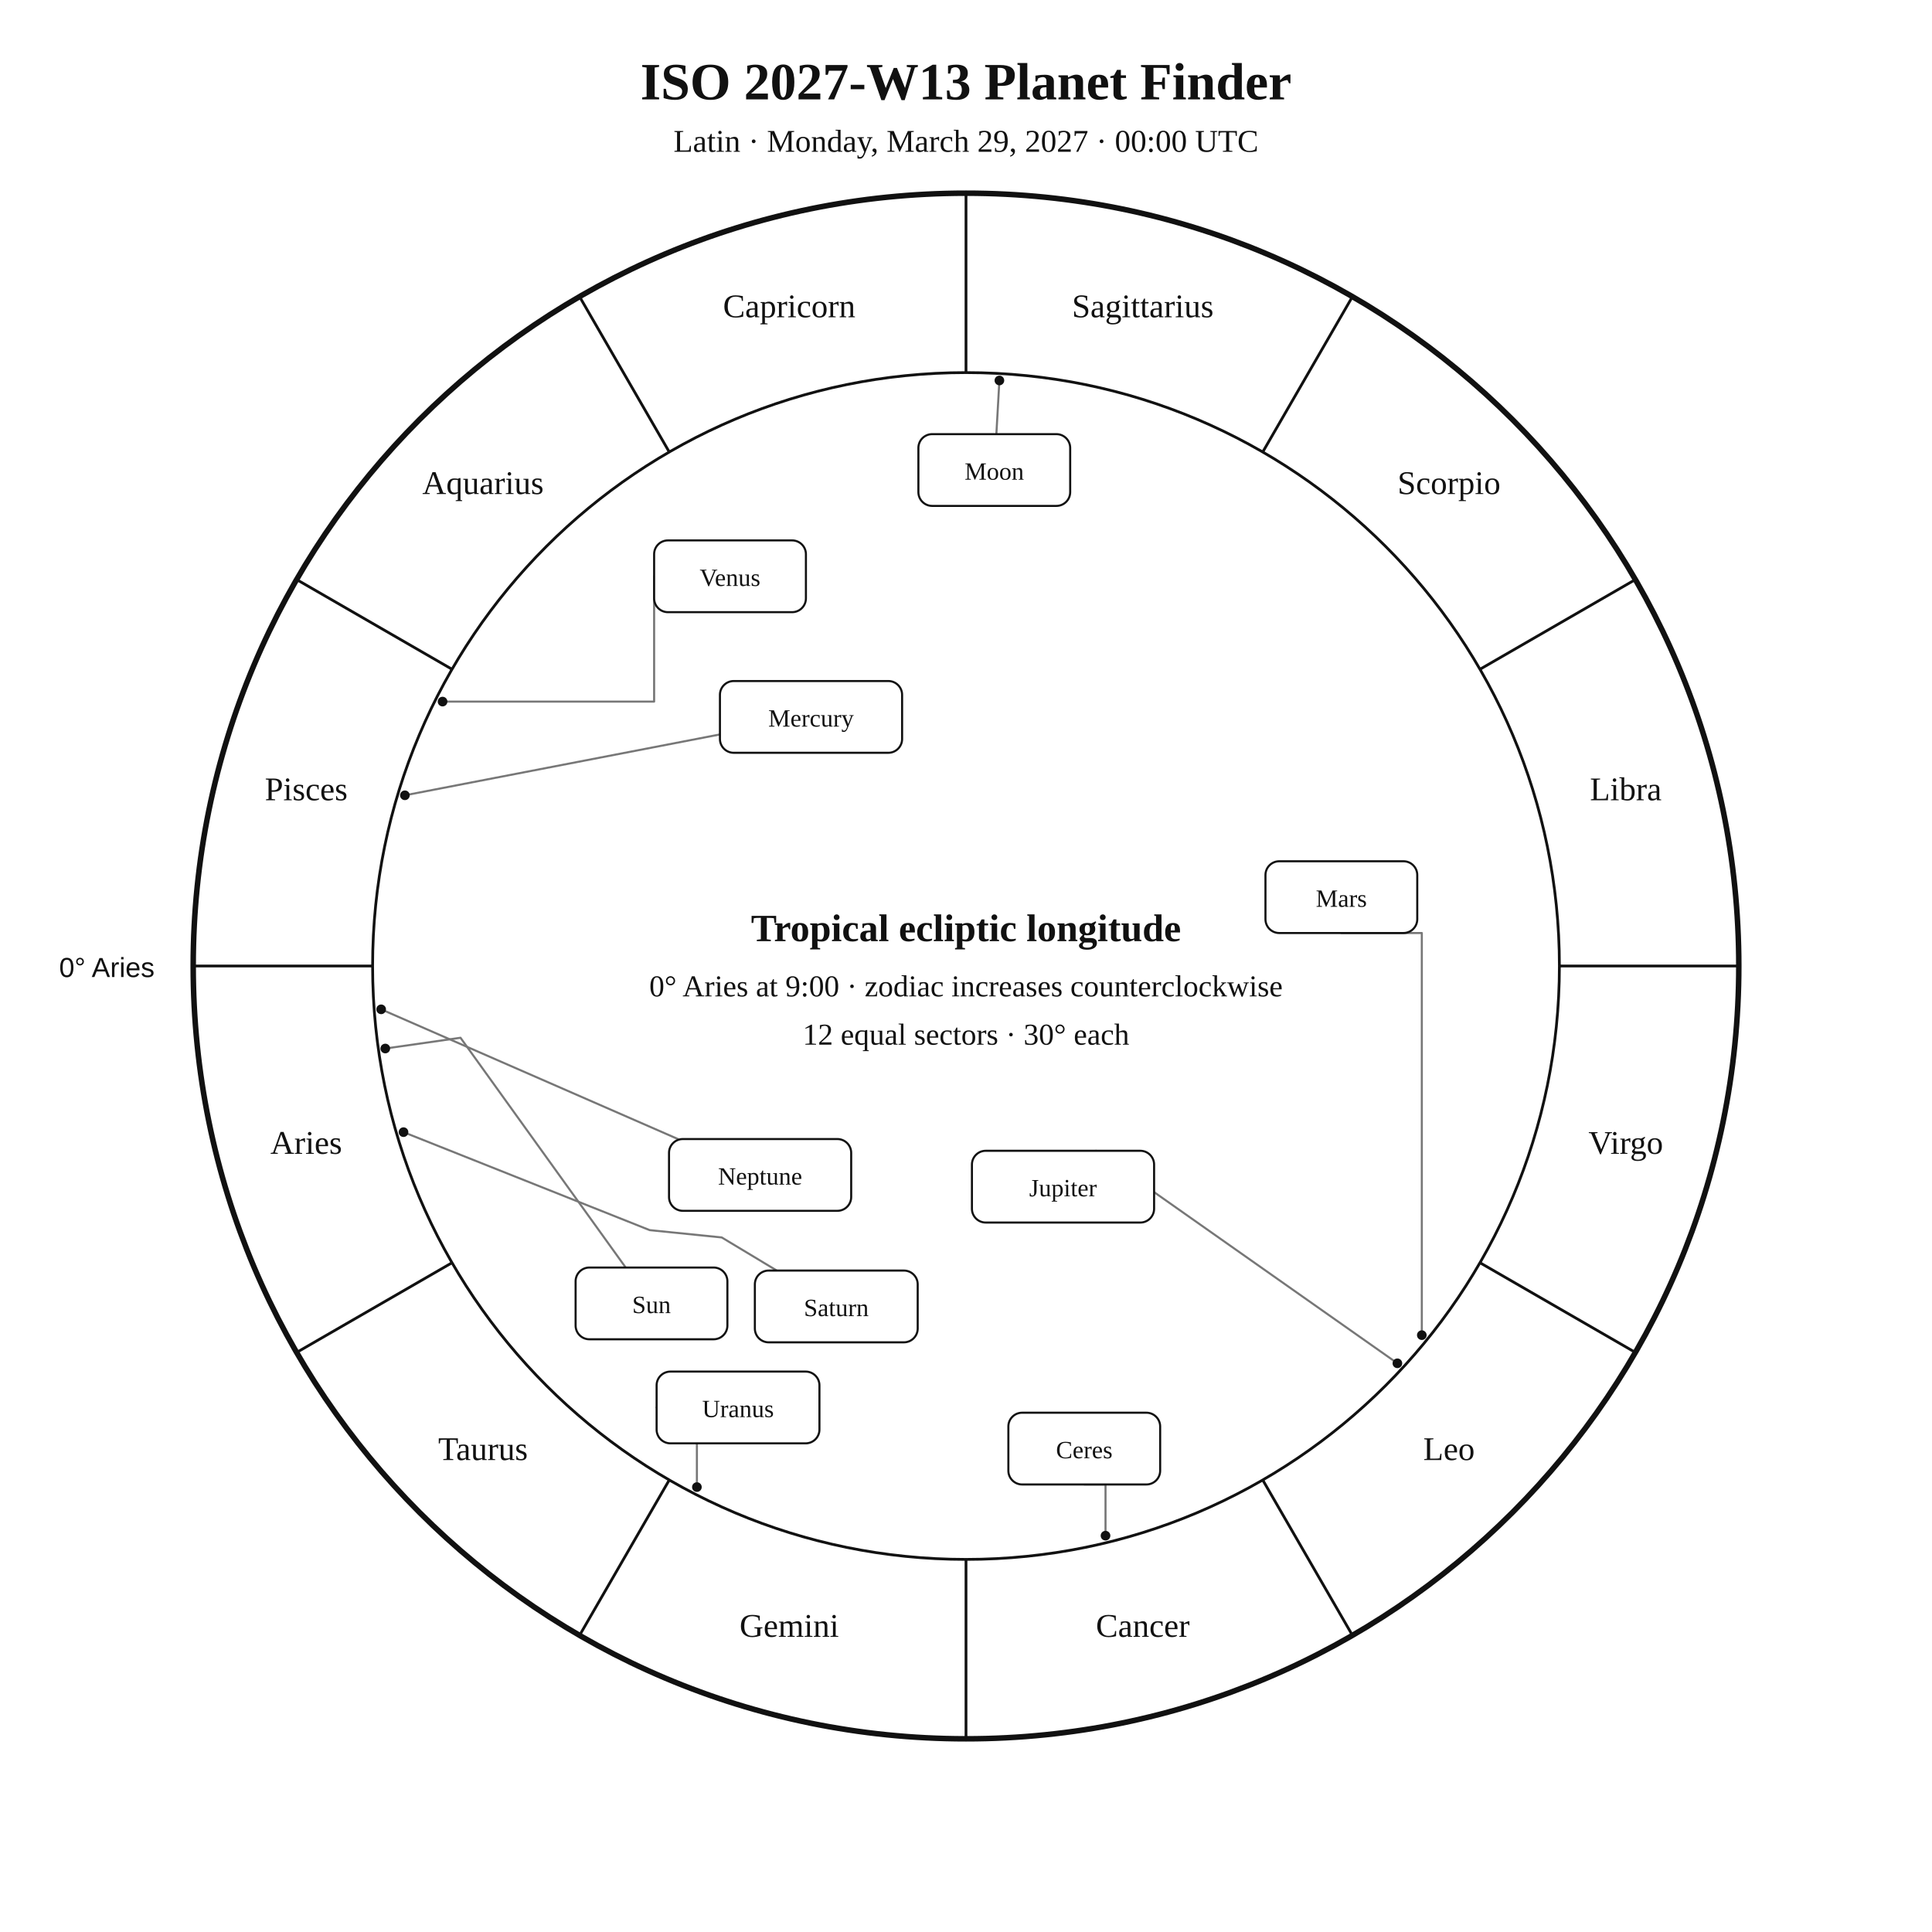
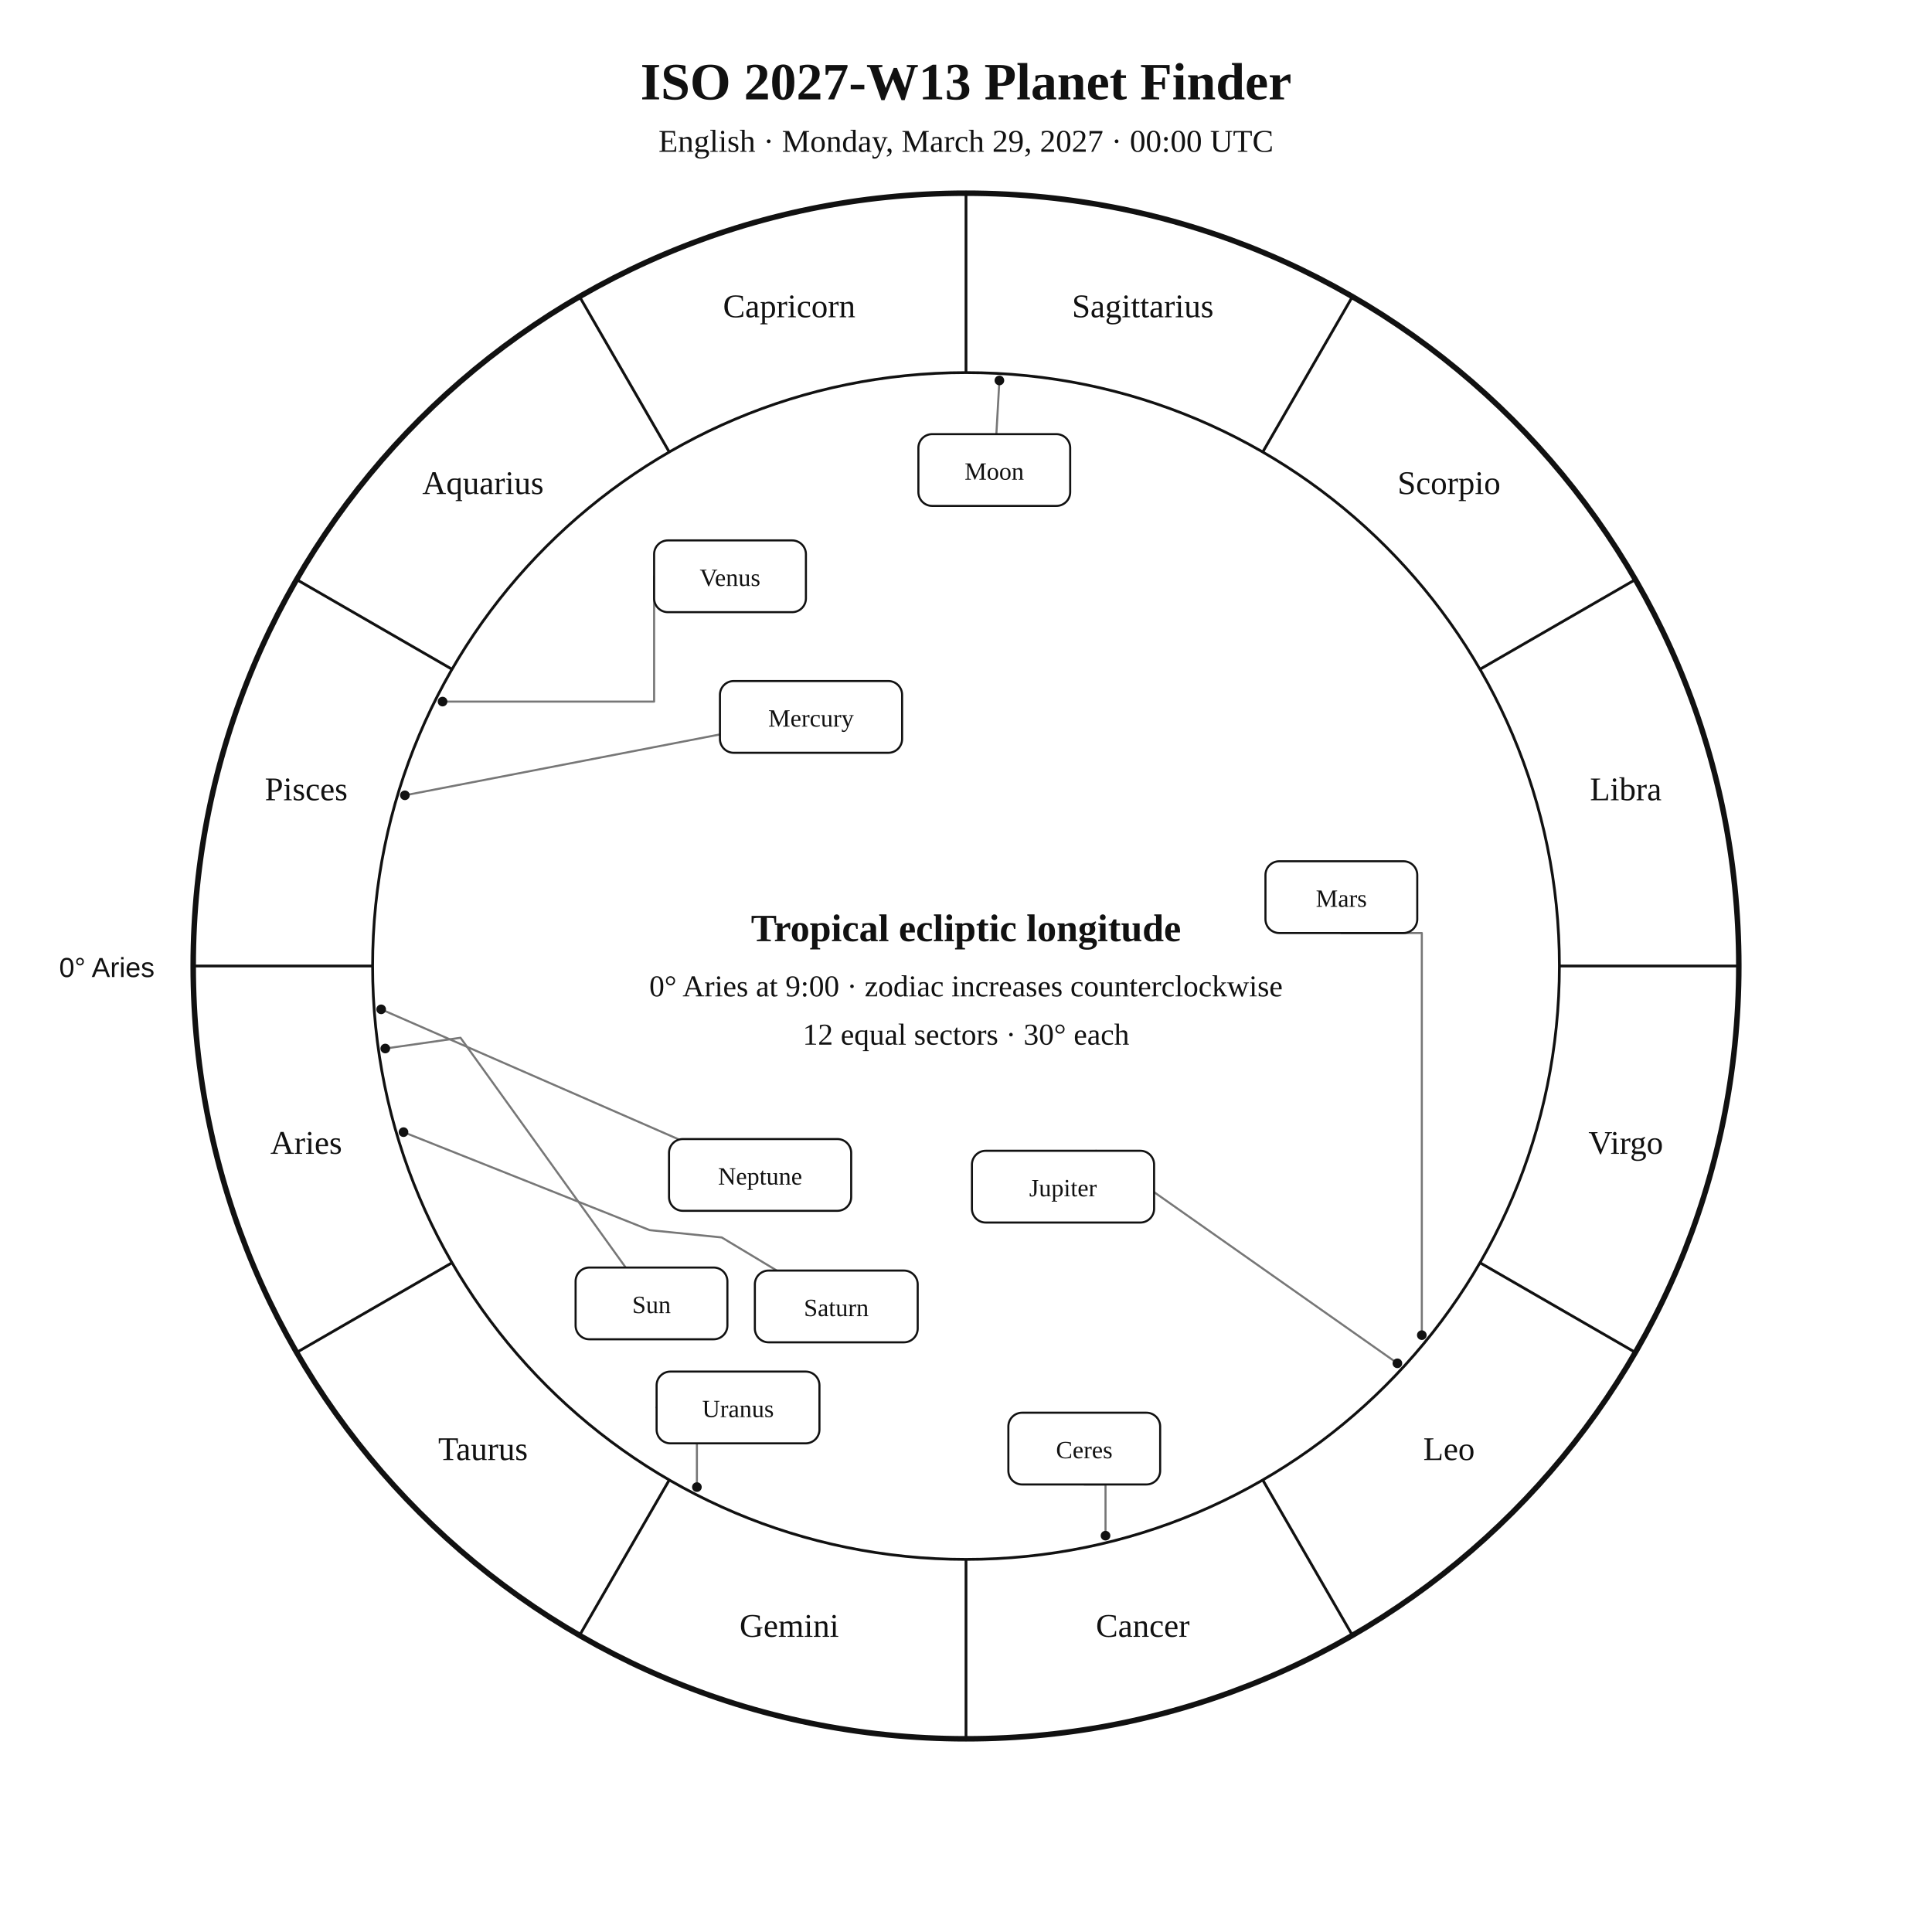
<svg xmlns="http://www.w3.org/2000/svg" width="1400" height="1400" viewBox="0 0 1400 1400">
  <rect width="100%" height="100%" fill="white" />
  <style>text{font-family:Georgia,"Times New Roman",serif;fill:#111}.sans{font-family:Arial,Helvetica,sans-serif}.symbol{font-family:"Arial Unicode MS","Segoe UI Symbol","Noto Sans Symbols 2","Apple Symbols",serif;font-variant-emoji:text;fill:#111}</style>
  <text x="700" y="72" text-anchor="middle" font-size="38" font-weight="700">ISO 2027-W13 Planet Finder</text>
-   <text x="700" y="110" text-anchor="middle" font-size="23">Latin · Monday, March 29, 2027 · 00:00 UTC</text>
+   <text x="700" y="110" text-anchor="middle" font-size="23">English · Monday, March 29, 2027 · 00:00 UTC</text>
  <circle cx="700" cy="700" r="560" fill="none" stroke="#111" stroke-width="4" />
  <circle cx="700" cy="700" r="430" fill="none" stroke="#111" stroke-width="2" />
  <line x1="270.0" y1="700.0" x2="140.0" y2="700.0" stroke="#111" stroke-width="2" />
  <line x1="327.6" y1="915.0" x2="215.0" y2="980.0" stroke="#111" stroke-width="2" />
  <line x1="485.0" y1="1072.4" x2="420.0" y2="1185.0" stroke="#111" stroke-width="2" />
  <line x1="700.0" y1="1130.0" x2="700.0" y2="1260.0" stroke="#111" stroke-width="2" />
  <line x1="915.0" y1="1072.4" x2="980.0" y2="1185.0" stroke="#111" stroke-width="2" />
  <line x1="1072.4" y1="915.0" x2="1185.0" y2="980.0" stroke="#111" stroke-width="2" />
  <line x1="1130.0" y1="700.0" x2="1260.0" y2="700.0" stroke="#111" stroke-width="2" />
  <line x1="1072.4" y1="485.0" x2="1185.0" y2="420.0" stroke="#111" stroke-width="2" />
  <line x1="915.0" y1="327.6" x2="980.0" y2="215.0" stroke="#111" stroke-width="2" />
  <line x1="700.0" y1="270.0" x2="700.0" y2="140.0" stroke="#111" stroke-width="2" />
  <line x1="485.0" y1="327.6" x2="420.0" y2="215.0" stroke="#111" stroke-width="2" />
  <line x1="327.6" y1="485.0" x2="215.0" y2="420.0" stroke="#111" stroke-width="2" />
  <text x="221.9" y="836.1" text-anchor="middle" font-size="24">Aries</text>
  <text x="350.0" y="1058.0" text-anchor="middle" font-size="24">Taurus</text>
  <text x="571.9" y="1186.1" text-anchor="middle" font-size="24">Gemini</text>
  <text x="828.1" y="1186.1" text-anchor="middle" font-size="24">Cancer</text>
  <text x="1050.0" y="1058.0" text-anchor="middle" font-size="24">Leo</text>
  <text x="1178.1" y="836.1" text-anchor="middle" font-size="24">Virgo</text>
  <text x="1178.1" y="579.9" text-anchor="middle" font-size="24">Libra</text>
  <text x="1050.0" y="358.0" text-anchor="middle" font-size="24">Scorpio</text>
  <text x="828.1" y="229.9" text-anchor="middle" font-size="24">Sagittarius</text>
  <text x="571.9" y="229.9" text-anchor="middle" font-size="24">Capricorn</text>
  <text x="350.0" y="358.0" text-anchor="middle" font-size="24">Aquarius</text>
  <text x="221.9" y="579.9" text-anchor="middle" font-size="24">Pisces</text>
  <text x="112" y="708" text-anchor="end" font-size="20" class="sans">0° Aries</text>
  <polyline points="279.2,759.8 333.7,752.0 453.4,918.5" fill="none" stroke="#777" stroke-width="1.5" stroke-linejoin="round" stroke-linecap="round" />
  <circle cx="279.2" cy="759.8" r="3.5" fill="#111" />
  <polyline points="724.2,275.7 722.0,314.6" fill="none" stroke="#777" stroke-width="1.5" stroke-linejoin="round" stroke-linecap="round" />
  <circle cx="724.2" cy="275.7" r="3.5" fill="#111" />
  <polyline points="293.4,576.3 521.7,532.2" fill="none" stroke="#777" stroke-width="1.5" stroke-linejoin="round" stroke-linecap="round" />
  <circle cx="293.4" cy="576.3" r="3.5" fill="#111" />
  <polyline points="320.7,508.4 474.0,508.4 474.0,417.6" fill="none" stroke="#777" stroke-width="1.5" stroke-linejoin="round" stroke-linecap="round" />
  <circle cx="320.7" cy="508.4" r="3.5" fill="#111" />
  <polyline points="1030.3,967.5 1030.3,676.1 972.0,676.1" fill="none" stroke="#777" stroke-width="1.5" stroke-linejoin="round" stroke-linecap="round" />
  <circle cx="1030.3" cy="967.5" r="3.5" fill="#111" />
  <polyline points="1012.6,987.9 794.0,834.1 794.2,833.9" fill="none" stroke="#777" stroke-width="1.5" stroke-linejoin="round" stroke-linecap="round" />
  <circle cx="1012.6" cy="987.9" r="3.5" fill="#111" />
  <polyline points="292.4,820.4 470.8,891.4 523.0,896.7 562.9,920.7" fill="none" stroke="#777" stroke-width="1.5" stroke-linejoin="round" stroke-linecap="round" />
  <circle cx="292.4" cy="820.4" r="3.5" fill="#111" />
  <polyline points="505.0,1077.6 505.0,1019.9 475.8,1019.9" fill="none" stroke="#777" stroke-width="1.5" stroke-linejoin="round" stroke-linecap="round" />
  <circle cx="505.0" cy="1077.6" r="3.5" fill="#111" />
  <polyline points="276.2,731.4 491.3,825.4" fill="none" stroke="#777" stroke-width="1.5" stroke-linejoin="round" stroke-linecap="round" />
  <circle cx="276.2" cy="731.4" r="3.5" fill="#111" />
  <polyline points="801.1,1112.8 801.1,1075.7 785.7,1075.7" fill="none" stroke="#777" stroke-width="1.5" stroke-linejoin="round" stroke-linecap="round" />
  <circle cx="801.1" cy="1112.8" r="3.5" fill="#111" />
  <rect x="417.1" y="918.5" width="110.0" height="52.0" rx="10" fill="white" stroke="#111" stroke-width="1.5" />
  <text x="472.1" y="951.5" text-anchor="middle" font-size="18">Sun</text>
  <rect x="665.5" y="314.6" width="110.0" height="52.0" rx="10" fill="white" stroke="#111" stroke-width="1.5" />
  <text x="720.5" y="347.6" text-anchor="middle" font-size="18">Moon</text>
  <rect x="521.7" y="493.5" width="132.0" height="52.0" rx="10" fill="white" stroke="#111" stroke-width="1.5" />
  <text x="587.7" y="526.5" text-anchor="middle" font-size="18">Mercury</text>
  <rect x="474.0" y="391.6" width="110.0" height="52.0" rx="10" fill="white" stroke="#111" stroke-width="1.5" />
  <text x="529.0" y="424.6" text-anchor="middle" font-size="18">Venus</text>
  <rect x="917.0" y="624.1" width="110.0" height="52.0" rx="10" fill="white" stroke="#111" stroke-width="1.5" />
  <text x="972.0" y="657.1" text-anchor="middle" font-size="18">Mars</text>
  <rect x="704.3" y="833.9" width="132.0" height="52.0" rx="10" fill="white" stroke="#111" stroke-width="1.5" />
  <text x="770.3" y="866.9" text-anchor="middle" font-size="18">Jupiter</text>
  <rect x="547.0" y="920.7" width="118.0" height="52.0" rx="10" fill="white" stroke="#111" stroke-width="1.5" />
  <text x="606.0" y="953.7" text-anchor="middle" font-size="18">Saturn</text>
  <rect x="475.8" y="993.9" width="118.0" height="52.0" rx="10" fill="white" stroke="#111" stroke-width="1.5" />
  <text x="534.8" y="1026.9" text-anchor="middle" font-size="18">Uranus</text>
  <rect x="484.8" y="825.4" width="132.0" height="52.0" rx="10" fill="white" stroke="#111" stroke-width="1.5" />
  <text x="550.8" y="858.4" text-anchor="middle" font-size="18">Neptune</text>
  <rect x="730.7" y="1023.7" width="110.0" height="52.0" rx="10" fill="white" stroke="#111" stroke-width="1.5" />
  <text x="785.7" y="1056.7" text-anchor="middle" font-size="18">Ceres</text>
  <text x="700" y="682" text-anchor="middle" font-size="28" font-weight="700">Tropical ecliptic longitude</text>
  <text x="700" y="722" text-anchor="middle" font-size="22">0° Aries at 9:00 · zodiac increases counterclockwise</text>
  <text x="700" y="757" text-anchor="middle" font-size="22">12 equal sectors · 30° each</text>
</svg>
